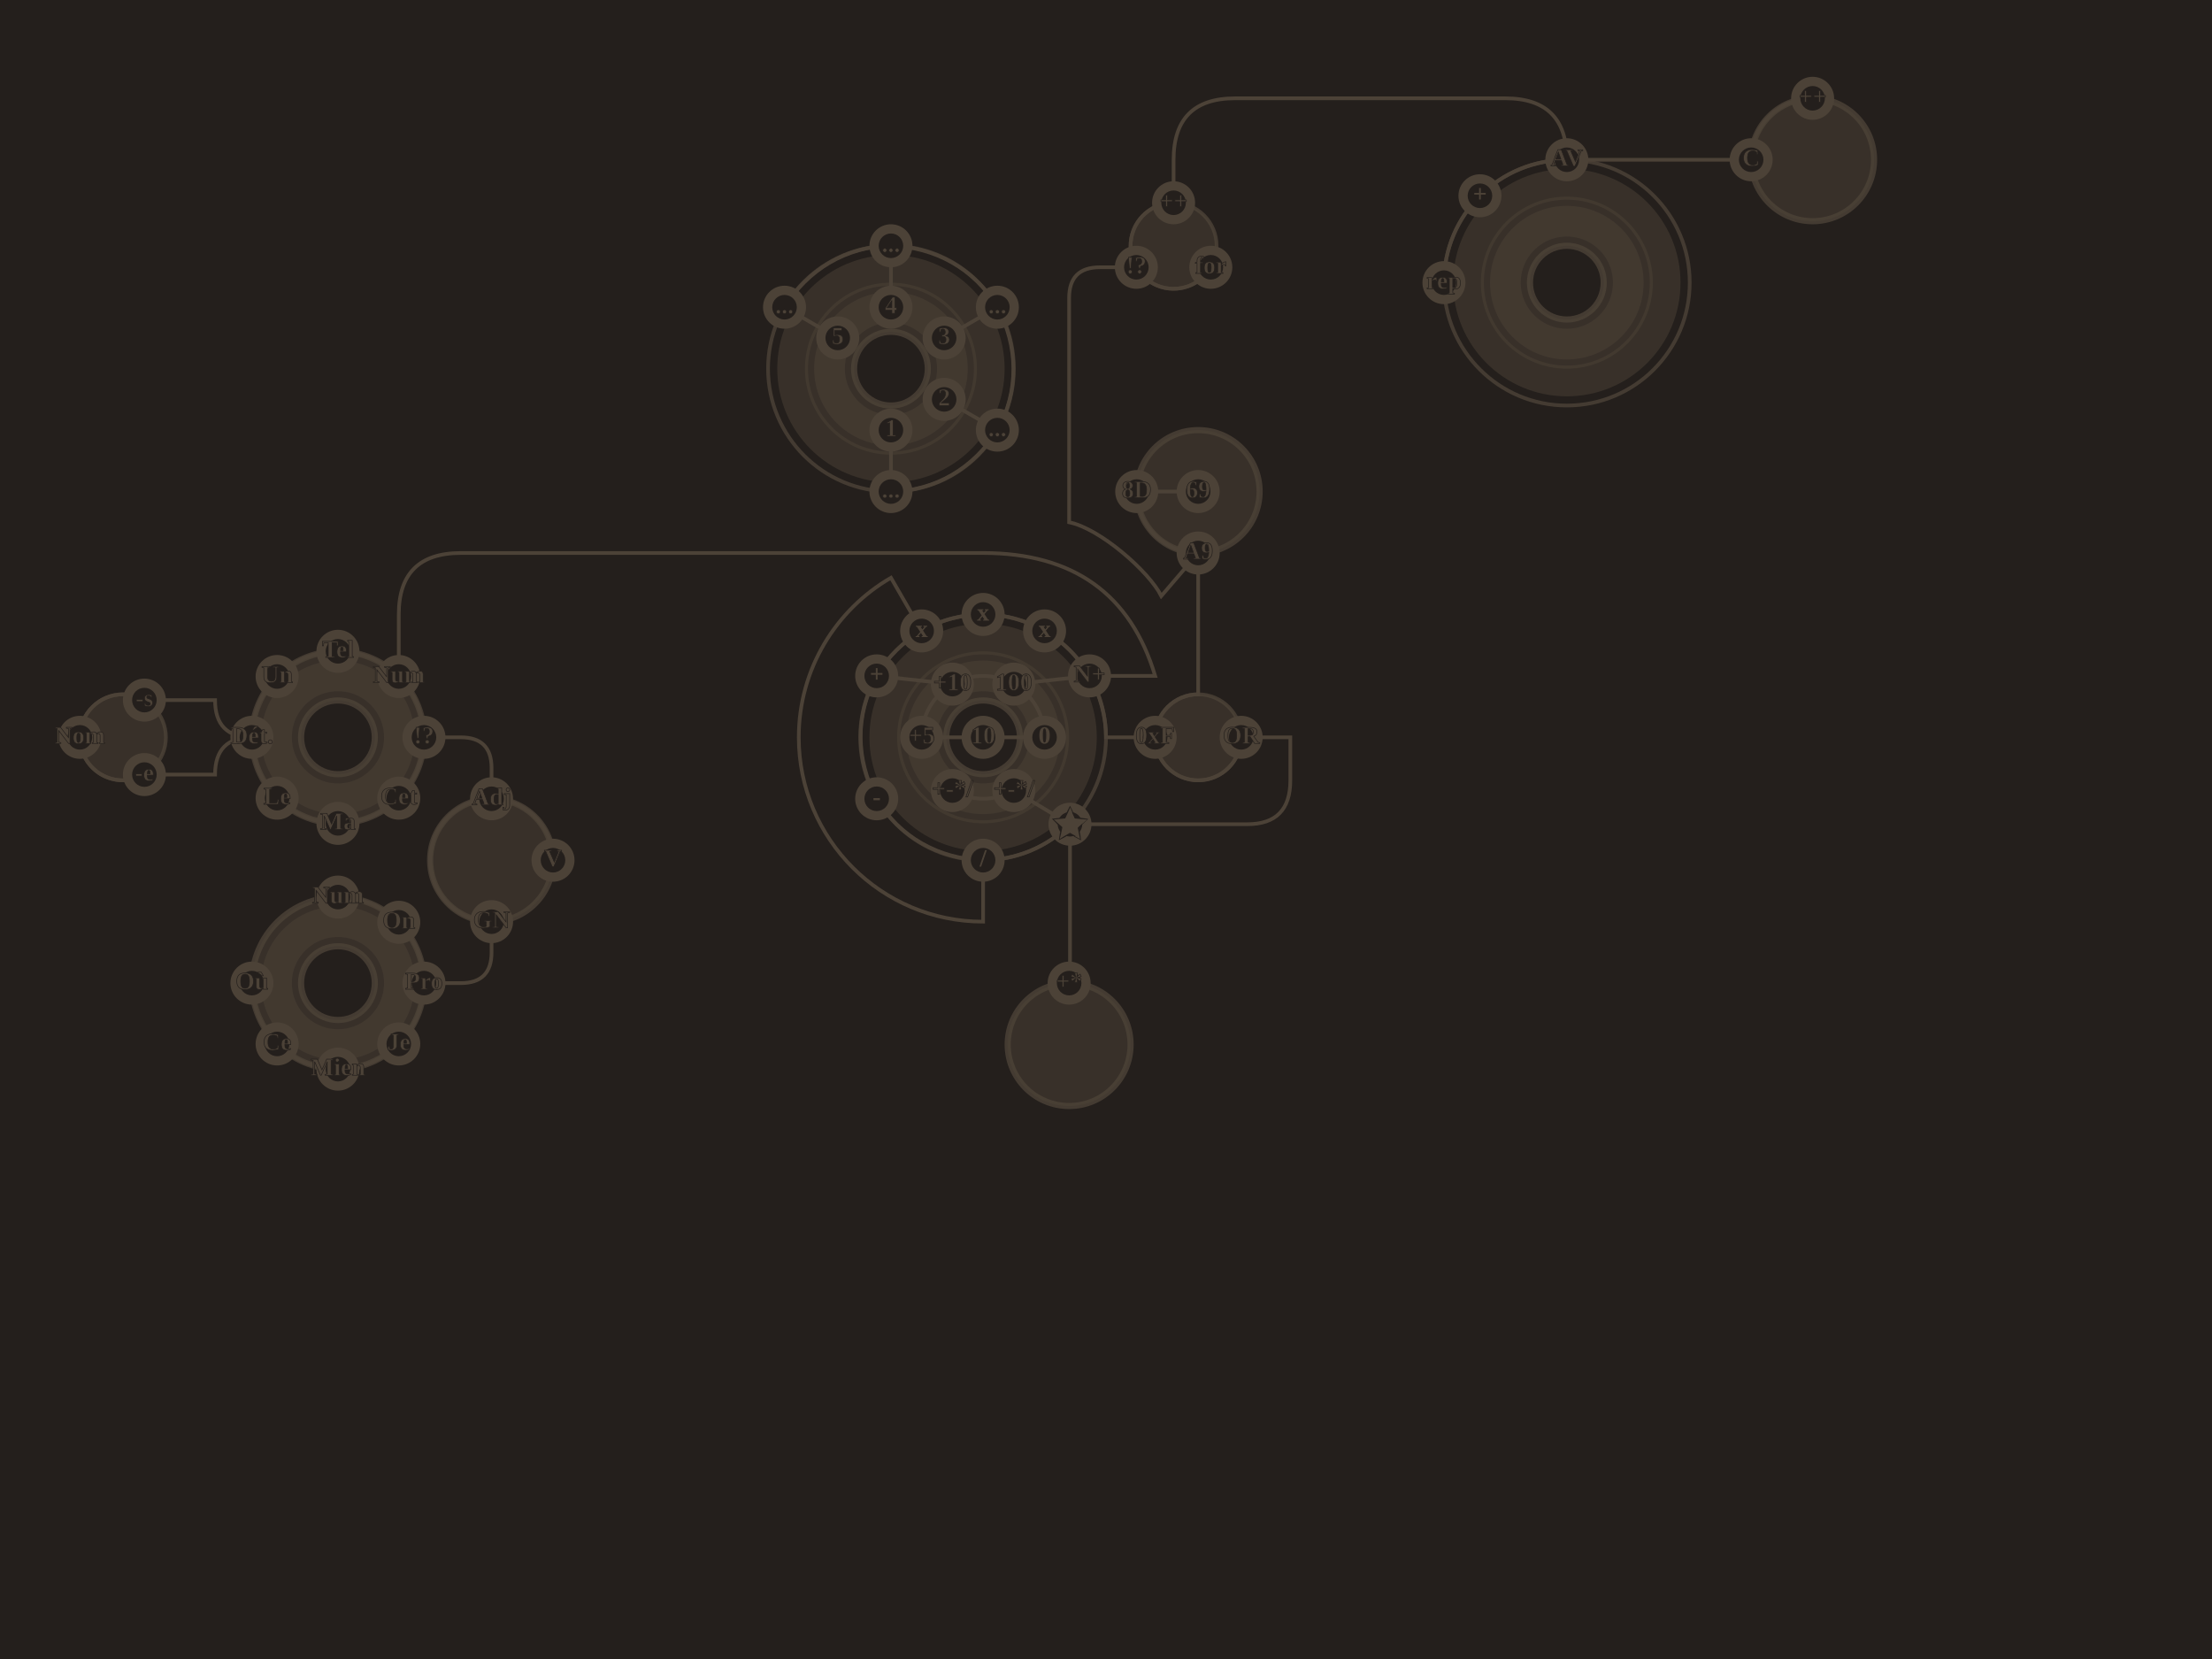
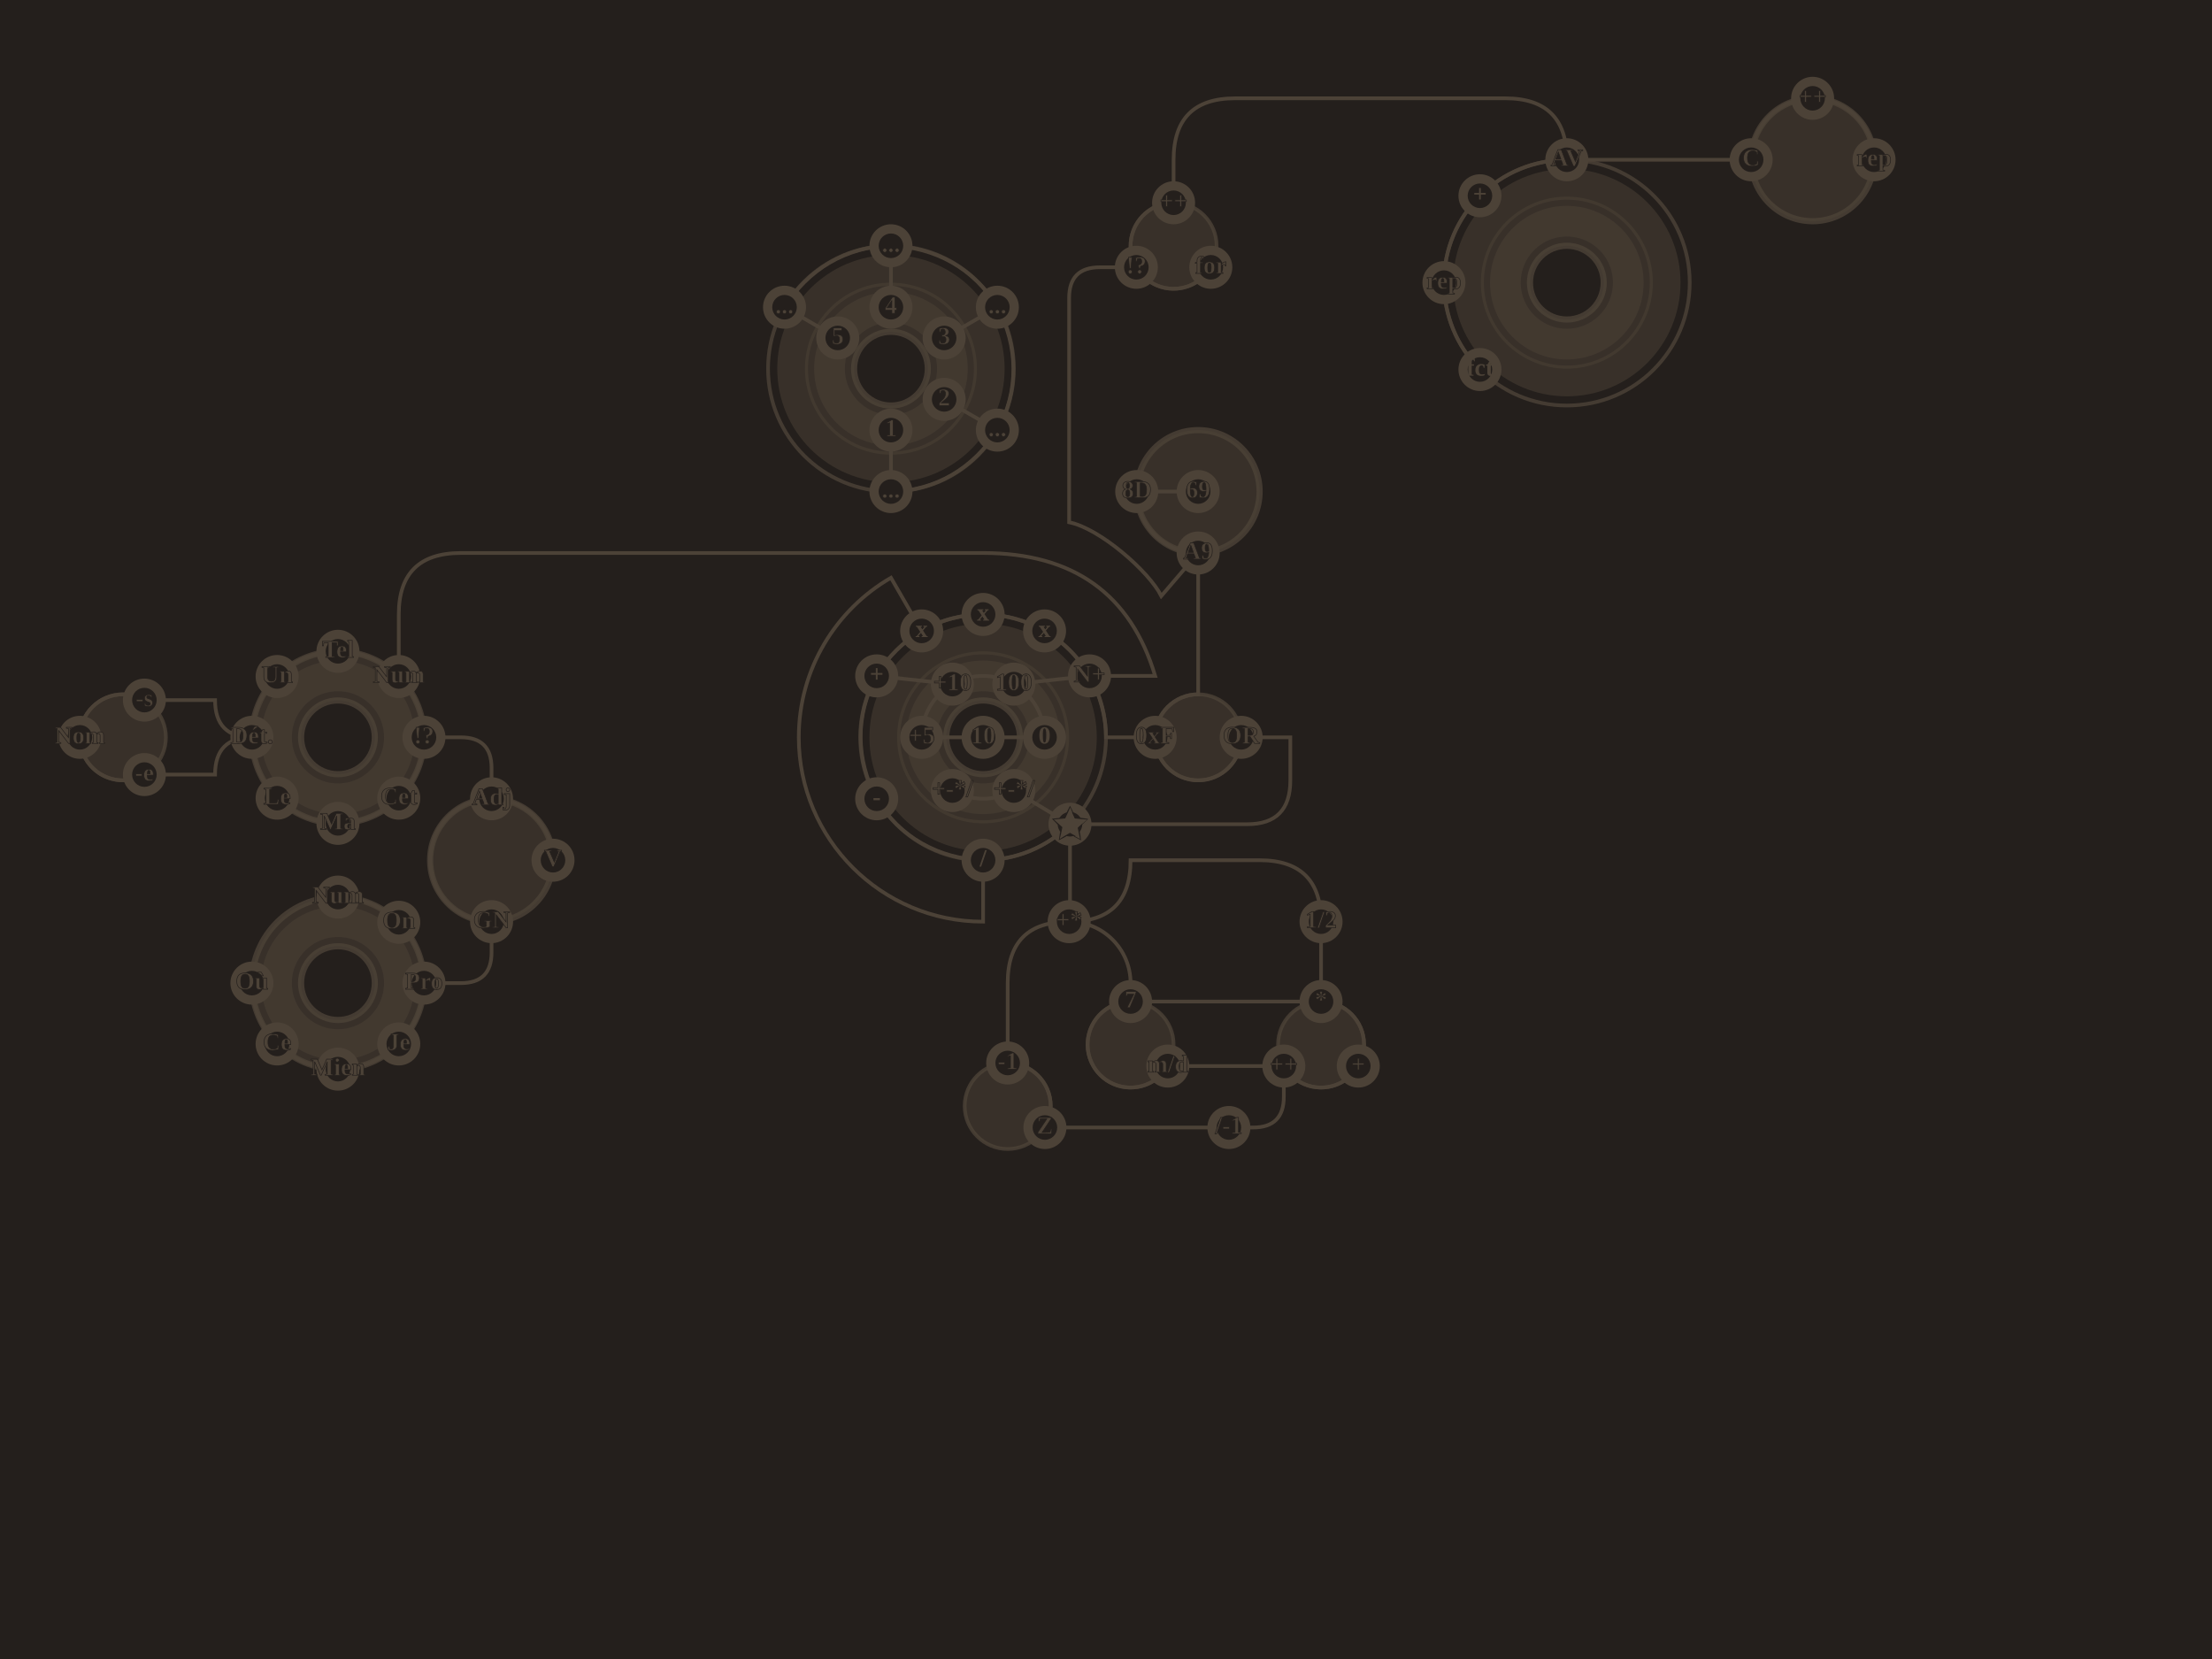
<svg xmlns="http://www.w3.org/2000/svg" xmlns:xlink="http://www.w3.org/1999/xlink" version="1.0" width="100%" height="100%" viewBox="0 0 360 270" id="skills">
  <defs id="defs2385">
    <style type="text/css">

        /* DEFAULT THEME : KRAKEN */

        .background rect                    { fill:#241f1c; }
        .background text                    { font-size:6px;fill:#4c4237; }
        .c1                                 { fill:#4c4237; }
        .available .c1                      { fill:#EEEE88; }
        .c2                                 { fill:#4c4237; }
        .c3                                 { fill:#241f1c; }
        .star                               { stroke:#241f1c;stroke-width:0.1;}
        #nodes text                         { font-size:4px;font-weight:bold;text-anchor:middle;
                                              font-family:Times New Roman;stroke:#241f1c;stroke-width:0.1; fill:#4c4237;}
        #nodes text.nb                      { stroke:none; }
        .available.blue .c2                 { fill:#44BBFF; }
        .available.green .c2                { fill:#55EE22; }
        .available.yellow .c2               { fill:#FFFF00; }
        .available.orange .c2               { fill:#FF5522; }
        .available.red .c2                  { fill:#FF2200; }

        .star                               { fill:#4c4237; stroke:#241f1c;stroke-width:0.2;}
        .available.blue .star               { fill:#66CCFF; }
        .available.green .star              { fill:#88FF77; }
        .available.yellow .star             { fill:#FFFF77; }
        .available.orange .star             { fill:#FF7744; }
        .available.red .star                { fill:#FF4422; }

        .node                               { cursor:pointer; }
        #nodes .available.blue text         { fill:#44BBFF; }
        #nodes .available.green text        { fill:#55EE22; }
        #nodes .available.yellow text       { fill:#FFFF00; }
        #nodes .available.orange text       { fill:#FF5522; }
        #nodes .available.red text          { fill:#FF2200; }
        .link&gt;*                             { fill:none;stroke:#4c4237;stroke-width:0.6; }
        .available.link&gt;*                   { stroke:#EEEE88; }
        .rbg                                { fill:none;stroke:#4c4237;stroke-width:8;stroke-opacity:0.5; }
        .rgg                                { fill:#4c4237;fill-opacity:0.5; }
        .rfg                                { fill:none;stroke:#4c4237;stroke-width:5;stroke-opacity:0.5; }
        .rbd                                { fill:none;stroke:#4c4237;stroke-width:1;stroke-opacity:0.8; }
        .rbb                                { fill:none;stroke:#4c4237;stroke-width:.6;stroke-opacity:0.8; }

        rect.w                              { fill:none;stroke:#4c4237;stroke-width:.4;}
        text.w                              { font-size:4px;fill:#4c4237; text-anchor:middle; }

        .debug .dbg                         { display:inline; }
        .debug #release                     { display:none; }
        .dbg                                { display:none; }
        .available.current .c1              { fill:#EEEE88; stroke:#EEEE88; stroke-width:1; }
        .available.source .c1               { fill:#FF5555; stroke:#FF5555; stroke-width:1; }
        .available.dest .c1                 { fill:#80EEEE; stroke:#80EEEE; stroke-width:1; }
        .available.source.link&gt;*            { stroke:#FF5555; stroke-width:1; }
        .available.dest.link&gt;*              { stroke:#80EEEE; stroke-width:1; }

        /* THEME : NEMO */

        .Nemo .background rect              { fill:#66BBFF; }
        .Nemo .c1                           { fill:#88CCFF; }
        .Nemo .available .c1                { fill:white; }
        .Nemo .c2                           { fill:#66BBFF; }
        .Nemo .c3                           { fill:#336688; }
        .Nemo #nodes text                   { stroke:gray;fill:#336688;}
        .Nemo #nodes .available text        { fill:white; }
        .Nemo .link&gt;*                       { stroke:#88CCFF; }
        .Nemo .available.link&gt;*             { stroke:white;stroke-width:0.8; }

        .Nemo .rbg                          { stroke:white; }
        .Nemo .rgg                          { fill:white; }
        .Nemo .rfg                          { stroke:white; }
        .Nemo .rbd                          { stroke:white; }
        .Nemo .rbb                          { stroke:white; }

        /* THEME : Ulysse */
        .Ulysse .background rect              { fill:white; }
        .Ulysse .c1                           { fill:#ddd; }
        .Ulysse .available .c1                { fill:red; }
        .Ulysse .c2                           { fill:gray; }
        .Ulysse .c3                           { fill:#eee; }
        .Ulysse .link&gt;*                       { stroke:#ddd; }
        .Ulysse #nodes text                   { stroke:black;fill:#eee;}
        .Ulysse #nodes .available text        { fill:black; }
        .Ulysse .available.link&gt;*             { stroke:red; }
        .Ulysse .available .c2                { fill:#F88 !important; }
        .Ulysse .rbg                          { stroke:gray; }
        .Ulysse .rgg                          { fill:gray; }
        .Ulysse .rfg                          { stroke:gray; }
        .Ulysse .rbd                          { stroke:gray; }
        .Ulysse .rbb                          { stroke:gray; }


    </style>
  </defs>
  <g style="display:none;">
    <g id="r1">
      <circle cx="0" cy="0" r="7" class="rgg" />
      <circle cx="0" cy="0" r="7" class="rbb" />
    </g>
    <g id="r2">
      <circle cx="0" cy="0" r="10" class="rgg" />
      <circle cx="0" cy="0" r="10" class="rbd" />
    </g>
    <g id="r3">
      <circle cx="0" cy="0" r="10" class="rbg" />
      <circle cx="0" cy="0" r="10" class="rfg" />
      <circle cx="0" cy="0" r="6" class="rbd" />
      <circle cx="0" cy="0" r="14" class="rbd" />
    </g>
    <g id="r4">
      <circle cx="0" cy="0" r="10" class="rbg" />
      <circle cx="0" cy="0" r="10" class="rfg" />
      <circle cx="0" cy="0" r="6" class="rbd" />
      <circle cx="0" cy="0" r="16" class="rfg" />
      <circle cx="0" cy="0" r="20" class="rbb" />
    </g>
  </g>
  <g style="display:none;">
    <path id="l03.180" d="M 3.03,1.75 C 3.32,1.23 3.5,0.63 3.5,0 C 3.5,-1.93 1.93,-3.5 0,-3.5" />
    <path id="l06.180" d="M 0,6 C 3.312,6 6,3.312 6,0 C 6,-3.312 3.312,-6 0,-6" />
    <path id="l06.090" d="M 6,0 C 6,-3.312 3.312,-6 0,-6" />
    <path id="l07.180" d="M 0,7 C 3.864,7 7,3.864 7,0 C 7,-3.864 3.864,-7 0,-7" />
    <path id="l07.120" d="M 6.06,3.5 C 6.66,2.47 7,1.27 7,0 C 7,-3.864 3.864,-7 0,-7" />
    <path id="l07.090" d="M 7,0 C 7,-3.864 3.864,-7 0,-7" />
    <path id="l10.180" d="M 0,10 C 5.52,10 10,5.52 10,0 C 10,-5.52 5.52,-10 0,-10" />
    <path id="l10.090" d="M 10,0 C 10,-5.52 5.52,-10 0,-10" />
    <path id="l10.60" d="M 8.65,-5 C 6.92,-7.98 3.7,-10 0,-10" />
    <path id="l10.45" d="M 7.06,-7.06 C 5.25,-8.87 2.76,-10 0,-10" />
    <path id="l14.180" d="M 14,0 C 14,-7.728 7.728,-14 0,-14 C -7.728,-14 -14,-7.728 -14,0" />
    <path id="l14.135" d="M 0,14 C 7.728,14 14,7.728 14,0 C 14,-3.864 12.44,-7.37 9.90,-9.90" />
    <path id="l14.90" d="M 0,14 C 7.728,14 14,7.728 14,0" />
    <path id="l14.45" d="M 9.9,-9.9 C 7.37,-12.44 3.86,-14 0,-14" />
    <path id="l20.180" d="M 0,20 C 11.03,20 20,11.03 20,0 C 20,-11.03 11.03,-20 0,-20" />
    <path id="l20.90" d="M 20,0 C 20,-11.04 11.04,-20 0,-20" />
    <path id="l20.60" d="M 17.31,-10 C 13.62,-16.26 7.13,-19.79 0,-20" />
    <path id="l20.45" d="M 14.125,-14.125 C 10.505,-17.745 5.52,-20 0,-20" />
    <path id="l20.30" d="M 10,-17.31 C 7.05,-19.01 3.64,-20 0,-20" />
  </g>
  <g class="background">
    <rect width="640" height="480" x="0" y="0" id="mapbg" />
  </g>
  <g id="nodes">
    <g id="release">
      <g transform="translate(145,60)">
        <use x="0" y="0" xlink:href="#r4" />
        <g class="link s9001 d9002" transform="rotate(120)">
          <path d="M 17.31,-10 C 13.62,-16.26 7.13,-19.79 0,-20" />
        </g>
        <g class="link s9002 d9003" transform="rotate(60)">
          <path d="M 17.31,-10 C 13.62,-16.26 7.13,-19.79 0,-20" />
        </g>
        <g class="link s9003 d9004" transform="rotate(0)">
          <path d="M 17.31,-10 C 13.62,-16.26 7.13,-19.79 0,-20" />
        </g>
        <g class="link s9004 d9005" transform="rotate(-60)">
          <path d="M 17.31,-10 C 13.62,-16.26 7.13,-19.79 0,-20" />
        </g>
        <g class="link s9001 d9011">
          <path d="M 0,20 L 0,10" />
        </g>
        <g class="link s9002 d9012">
          <path d="M 17.32,10 L 8.66,5" />
        </g>
        <g class="link s9003 d9013">
          <path d="M 17.32,-10 L 8.66,-5" />
        </g>
        <g class="link s9004 d9014">
          <path d="M 0,-20 L 0,-10" />
        </g>
        <g class="link s9005 d9015">
          <path d="M -17.32,-10 L -8.66,-5" />
        </g>
        <g id="9001" transform="translate(0,20)" class="blue node">
          <circle cx="0" cy="0" r="3.5" class="c1" />
          <circle cx="0" cy="0" r="3" class="c2" />
          <circle cx="0" cy="0" r="2" class="c3" />
          <text y="1">...</text>
        </g>
        <g id="9002" transform="translate(17.32,10)" class="green node">
          <circle cx="0" cy="0" r="3.5" class="c1" />
          <circle cx="0" cy="0" r="3" class="c2" />
          <circle cx="0" cy="0" r="2" class="c3" />
          <text y="1">...</text>
        </g>
        <g id="9003" transform="translate(17.32,-10)" class="yellow node">
          <circle cx="0" cy="0" r="3.5" class="c1" />
          <circle cx="0" cy="0" r="3" class="c2" />
          <circle cx="0" cy="0" r="2" class="c3" />
          <text y="1">...</text>
        </g>
        <g id="9004" transform="translate(0,-20)" class="orange node">
          <circle cx="0" cy="0" r="3.5" class="c1" />
          <circle cx="0" cy="0" r="3" class="c2" />
          <circle cx="0" cy="0" r="2" class="c3" />
          <text y="1">...</text>
        </g>
        <g id="9005" transform="translate(-17.32,-10)" class="red node">
          <circle cx="0" cy="0" r="3.5" class="c1" />
          <circle cx="0" cy="0" r="3" class="c2" />
          <circle cx="0" cy="0" r="2" class="c3" />
          <text y="1">...</text>
        </g>
        <g id="9011" transform="translate(0,10)" class="blue node">
          <circle cx="0" cy="0" r="3.5" class="c1" />
          <circle cx="0" cy="0" r="3" class="c2" />
          <circle cx="0" cy="0" r="2" class="c3" />
          <text y="1">1</text>
        </g>
        <g id="9012" transform="translate(8.66,5)" class="green node">
          <circle cx="0" cy="0" r="3.5" class="c1" />
          <circle cx="0" cy="0" r="3" class="c2" />
          <circle cx="0" cy="0" r="2" class="c3" />
          <text y="1">2</text>
        </g>
        <g id="9013" transform="translate(8.66,-5)" class="yellow node">
          <circle cx="0" cy="0" r="3.5" class="c1" />
          <circle cx="0" cy="0" r="3" class="c2" />
          <circle cx="0" cy="0" r="2" class="c3" />
          <text y="1">3</text>
        </g>
        <g id="9014" transform="translate(0,-10)" class="orange node">
          <circle cx="0" cy="0" r="3.5" class="c1" />
          <circle cx="0" cy="0" r="3" class="c2" />
          <circle cx="0" cy="0" r="2" class="c3" />
          <text y="1">4</text>
        </g>
        <g id="9015" transform="translate(-8.66,-5)" class="red node">
          <circle cx="0" cy="0" r="3.5" class="c1" />
          <circle cx="0" cy="0" r="3" class="c2" />
          <circle cx="0" cy="0" r="2" class="c3" />
          <text y="1">5</text>
        </g>
      </g>
      <g transform="translate(40,120)">
        <g transform="translate(-20,0)">
          <use x="0" y="0" xlink:href="#r1" />
          <g class="link s10001 d10002" transform="rotate(-90)">
            <path d="M 6.06,3.5 C 6.66,2.47 7,1.27 7,0 C 7,-3.864 3.864,-7 0,-7" />
          </g>
          <g class="link s10001 d10003" transform="rotate(150)">
            <path d="M 6.06,3.5 C 6.66,2.47 7,1.27 7,0 C 7,-3.864 3.864,-7 0,-7" />
          </g>
          <g class="link s10002 d10011">
            <path d="M 3.5,-6.06 L 15,-6.06 Q 15,0 21,0" />
          </g>
          <g class="link s10003 d10011">
            <path d="M 3.5,6.06 L 15,6.06 Q 15,0 21,0" />
          </g>
          <g id="10001" transform="translate(-7,0)" class="blue node">
            <circle cx="0" cy="0" r="3.5" class="c1" />
            <circle cx="0" cy="0" r="3" class="c2" />
            <circle cx="0" cy="0" r="2" class="c3" />
            <text y="1">Nom</text>
          </g>
          <g id="10002" transform="translate(3.5,-6.06)" class="blue node">
            <circle cx="0" cy="0" r="3.5" class="c1" />
            <circle cx="0" cy="0" r="3" class="c2" />
            <circle cx="0" cy="0" r="2" class="c3" />
            <text y="1">-s</text>
          </g>
          <g id="10003" transform="translate(3.5,6.06)" class="blue node">
            <circle cx="0" cy="0" r="3.5" class="c1" />
            <circle cx="0" cy="0" r="3" class="c2" />
            <circle cx="0" cy="0" r="2" class="c3" />
            <text y="1">-e</text>
          </g>
        </g>
        <g transform="translate(15,0)">
          <use x="0" y="0" xlink:href="#r3" />
          <g class="link s10011 d10012" transform="rotate(-90)">
            <path d="M 9.9,-9.9 C 7.37,-12.44 3.86,-14 0,-14" />
          </g>
          <g class="link s10012 d10013" transform="rotate(-45)">
            <path d="M 9.9,-9.9 C 7.37,-12.44 3.86,-14 0,-14" />
          </g>
          <g class="link s10013 d10014" transform="rotate(0)">
            <path d="M 9.9,-9.9 C 7.37,-12.44 3.86,-14 0,-14" />
          </g>
          <g class="link s10014 d10018" transform="rotate(45)">
            <path d="M 9.9,-9.9 C 7.37,-12.44 3.86,-14 0,-14" />
          </g>
          <g class="link s10011 d10015" transform="rotate(-135)">
            <path d="M 9.9,-9.9 C 7.37,-12.44 3.86,-14 0,-14" />
          </g>
          <g class="link s10015 d10016" transform="rotate(180)">
            <path d="M 9.9,-9.9 C 7.37,-12.44 3.86,-14 0,-14" />
          </g>
          <g class="link s10016 d10017" transform="rotate(135)">
            <path d="M 9.9,-9.9 C 7.37,-12.44 3.86,-14 0,-14" />
          </g>
          <g class="link s10017 d10018" transform="rotate(90)">
            <path d="M 9.9,-9.9 C 7.37,-12.44 3.86,-14 0,-14" />
          </g>
          <g class="link s8 d10014">
            <path d="M 9.9,-9.9 L 9.9,-20 Q 9.9,-30 20,-30 L 105,-30 Q 127,-30 133,-10 L 123,-10" />
          </g>
          <g class="link s10018 d10051">
            <path d="M 14,0 L 20,0 Q 25,0 25,5 L 25,10" />
          </g>
          <g id="10011" transform="translate(-14,0)" class="blue node">
            <circle cx="0" cy="0" r="3.5" class="c1" />
            <circle cx="0" cy="0" r="3" class="c2" />
            <circle cx="0" cy="0" r="2" class="c3" />
            <text y="1">Dét.</text>
          </g>
          <g id="10012" transform="translate(-9.9,-9.9)" class="blue node">
            <circle cx="0" cy="0" r="3.5" class="c1" />
            <circle cx="0" cy="0" r="3" class="c2" />
            <circle cx="0" cy="0" r="2" class="c3" />
            <text y="1">Un</text>
          </g>
          <g id="10013" transform="translate(-0,-14)" class="green node">
            <circle cx="0" cy="0" r="3.5" class="c1" />
            <circle cx="0" cy="0" r="3" class="c2" />
            <circle cx="0" cy="0" r="2" class="c3" />
            <text y="1">Tel</text>
          </g>
          <g id="10014" transform="translate(9.9,-9.9)" class="yellow node">
            <circle cx="0" cy="0" r="3.5" class="c1" />
            <circle cx="0" cy="0" r="3" class="c2" />
            <circle cx="0" cy="0" r="2" class="c3" />
            <text y="1">Num</text>
          </g>
          <g id="10015" transform="translate(-9.9,9.9)" class="blue node">
            <circle cx="0" cy="0" r="3.5" class="c1" />
            <circle cx="0" cy="0" r="3" class="c2" />
            <circle cx="0" cy="0" r="2" class="c3" />
            <text y="1">Le</text>
          </g>
          <g id="10016" transform="translate(0,14)" class="green node">
            <circle cx="0" cy="0" r="3.5" class="c1" />
            <circle cx="0" cy="0" r="3" class="c2" />
            <circle cx="0" cy="0" r="2" class="c3" />
            <text y="1">Ma</text>
          </g>
          <g id="10017" transform="translate(9.9,9.9)" class="green node">
            <circle cx="0" cy="0" r="3.5" class="c1" />
            <circle cx="0" cy="0" r="3" class="c2" />
            <circle cx="0" cy="0" r="2" class="c3" />
            <text y="1">Cet</text>
          </g>
          <g id="10018" transform="translate(14,0)" class="yellow node">
            <circle cx="0" cy="0" r="3.5" class="c1" />
            <circle cx="0" cy="0" r="3" class="c2" />
            <circle cx="0" cy="0" r="2" class="c3" />
            <text y="1">!?</text>
          </g>
        </g>
        <g transform="translate(40,20)">
          <use x="0" y="0" xlink:href="#r2" />
          <g class="link s10051 d10052" transform="rotate(180)">
            <path d="M 0,10 C 5.52,10 10,5.52 10,0 C 10,-5.52 5.52,-10 0,-10" />
          </g>
          <g class="link s10051 d10501" transform="rotate(0)">
            <path d="M 10,0 C 10,-5.52 5.52,-10 0,-10" />
          </g>
          <g class="link s10052 d10111">
            <path d="M 0,10 L 0,15 Q 0,20 -5,20 L -11,20" />
          </g>
          <g id="10051" transform="translate(0,-10)" class="blue node">
            <circle cx="0" cy="0" r="3.5" class="c1" />
            <circle cx="0" cy="0" r="3" class="c2" />
            <circle cx="0" cy="0" r="2" class="c3" />
            <text y="1">Adj</text>
          </g>
          <g id="10052" transform="translate(0,10)" class="blue node">
            <circle cx="0" cy="0" r="3.5" class="c1" />
            <circle cx="0" cy="0" r="3" class="c2" />
            <circle cx="0" cy="0" r="2" class="c3" />
            <text y="1">GN</text>
          </g>
          <g id="10501" transform="translate(10,0)" class="blue node">
            <circle cx="0" cy="0" r="3.5" class="c1" />
            <circle cx="0" cy="0" r="3" class="c2" />
            <circle cx="0" cy="0" r="2" class="c3" />
            <text y="1">V</text>
          </g>
        </g>
        <g transform="translate(15,40)">
          <use x="0" y="0" xlink:href="#r3" />
          <g class="link s10111 d10112" transform="rotate(45)">
            <path d="M 9.9,-9.9 C 7.37,-12.44 3.86,-14 0,-14" />
          </g>
          <g class="link s10112 d10114" transform="rotate(0)">
            <path d="M 9.9,-9.9 C 7.37,-12.44 3.86,-14 0,-14" />
          </g>
          <g class="link s10111 d10115" transform="rotate(90)">
            <path d="M 9.9,-9.9 C 7.37,-12.44 3.86,-14 0,-14" />
          </g>
          <g class="link s10115 d10116" transform="rotate(135)">
            <path d="M 9.9,-9.9 C 7.37,-12.44 3.86,-14 0,-14" />
          </g>
          <g class="link s10116 d10117" transform="rotate(180)">
            <path d="M 9.9,-9.9 C 7.37,-12.44 3.86,-14 0,-14" />
          </g>
          <g class="link s10117 d10118" transform="rotate(225)">
            <path d="M 9.9,-9.9 C 7.37,-12.44 3.86,-14 0,-14" />
          </g>
          <g id="10111" transform="translate(14,0)" class="blue node">
            <circle cx="0" cy="0" r="3.5" class="c1" />
            <circle cx="0" cy="0" r="3" class="c2" />
            <circle cx="0" cy="0" r="2" class="c3" />
            <text y="1">Pro</text>
          </g>
          <g id="10112" transform="translate(9.9,-9.9)" class="blue node">
            <circle cx="0" cy="0" r="3.5" class="c1" />
            <circle cx="0" cy="0" r="3" class="c2" />
            <circle cx="0" cy="0" r="2" class="c3" />
            <text y="1">On</text>
          </g>
          <g id="10114" transform="translate(0,-14)" class="blue node">
            <circle cx="0" cy="0" r="3.5" class="c1" />
            <circle cx="0" cy="0" r="3" class="c2" />
            <circle cx="0" cy="0" r="2" class="c3" />
            <text y="1">Num</text>
          </g>
          <g id="10115" transform="translate(9.9,9.9)" class="blue node">
            <circle cx="0" cy="0" r="3.5" class="c1" />
            <circle cx="0" cy="0" r="3" class="c2" />
            <circle cx="0" cy="0" r="2" class="c3" />
            <text y="1">Je</text>
          </g>
          <g id="10116" transform="translate(0,14)" class="blue node">
            <circle cx="0" cy="0" r="3.5" class="c1" />
            <circle cx="0" cy="0" r="3" class="c2" />
            <circle cx="0" cy="0" r="2" class="c3" />
            <text y="1">Mien</text>
          </g>
          <g id="10117" transform="translate(-9.9,9.9)" class="blue node">
            <circle cx="0" cy="0" r="3.5" class="c1" />
            <circle cx="0" cy="0" r="3" class="c2" />
            <circle cx="0" cy="0" r="2" class="c3" />
            <text y="1">Ce</text>
          </g>
          <g id="10118" transform="translate(-14,0)" class="blue node">
            <circle cx="0" cy="0" r="3.5" class="c1" />
            <circle cx="0" cy="0" r="3" class="c2" />
            <circle cx="0" cy="0" r="2" class="c3" />
            <text y="1">Où</text>
          </g>
        </g>
      </g>
      <g transform="translate(160,120)">
        <use x="0" y="0" xlink:href="#r4" />
        <g class="link s1 d2">
          <line x1="0" y1="0" x2="-10" y2="0" />
        </g>
        <g class="link s1 d3">
          <line x1="0" y1="0" x2="10" y2="0" />
        </g>
        <g class="link s2 d5">
          <path d="M 8.65,-5 C 6.92,-7.98 3.7,-10 0,-10" transform="rotate(270)" />
        </g>
        <g class="link s3 d4">
          <path d="M 8.65,-5 C 6.92,-7.98 3.7,-10 0,-10" transform="rotate(30)" />
        </g>
        <g class="link s4 d5">
          <path d="M 8.65,-5 C 6.92,-7.98 3.7,-10 0,-10" transform="rotate(330)" />
        </g>
        <g class="link s12 d13">
          <path d="M 14.125,-14.125 C 10.505,-17.745 5.52,-20 0,-20" transform="rotate(135)" />
        </g>
        <g class="link s5 d10">
          <line x1="-17.32" y1="-10" x2="-5" y2="-8.66" />
        </g>
        <g class="link s4 d8">
          <line x1="17.32" y1="-10" x2="5" y2="-8.66" />
        </g>
        <g class="link s13 d14">
          <line x1="14.14" y1="14.14" x2="5" y2="8.66" />
        </g>
        <g class="link s14 d15">
          <path d="M 8.65,-5 C 6.92,-7.98 3.7,-10 0,-10" transform="rotate(150)" />
        </g>
        <g class="link s6 d7">
          <path d="M 10,-17.31 C 7.05,-19.01 3.64,-20 0,-20" transform="rotate(0)" />
        </g>
        <g class="link s8 d6">
          <path d="M 10,-17.31 C 7.05,-19.01 3.64,-20 0,-20" transform="rotate(30)" />
        </g>
        <g class="link s7 d9">
          <path d="M 10,-17.31 C 7.05,-19.01 3.64,-20 0,-20" transform="rotate(-30)" />
        </g>
        <g class="link s10 d9">
          <path d="M 10,-17.31 C 7.05,-19.01 3.64,-20 0,-20" transform="rotate(-60)" />
        </g>
        <g class="link s10 d11">
          <path d="M 17.31,-10 C 13.62,-16.26 7.13,-19.79 0,-20" transform="rotate(-120)" />
        </g>
        <g class="link s11 d12">
          <path d="M 17.31,-10 C 13.62,-16.26 7.13,-19.79 0,-20" transform="rotate(180)" />
        </g>
        <g class="link s8 d21">
          <path d="M 17.32,-10 Q 20,-5 20,0 L 28,0" />
        </g>
        <g class="link s13 d22">
          <path d="M 14.14,14.14 L 43,14.14 Q 50,14.14 50,7 L50,0 L 42,0" />
        </g>
        <g class="link s9 d12">
          <path d="M -10,-17.31 L -15,-25.97 C -23.96,-20.78 -30,-11.1 -30,0 C -30,16.56 -16.56,30 0,30 L 0,20" />
        </g>
        <g class="link s13 d31">
-           <line x1="14.14" y1="14.14" x2="14.14" y2="40" />
+           <line x1="14.14" y1="14.14" x2="14.14" y2="30" />
        </g>
        <g id="1" transform="translate(0,0)" class="blue node">
          <circle cx="0" cy="0" r="3.5" class="c1" />
          <circle cx="0" cy="0" r="3" class="c2" />
          <circle cx="0" cy="0" r="2" class="c3" />
          <text y="1">10</text>
        </g>
        <g id="2" transform="translate(-10,0)" class="blue node">
          <circle cx="0" cy="0" r="3.5" class="c1" />
          <circle cx="0" cy="0" r="3" class="c2" />
          <circle cx="0" cy="0" r="2" class="c3" />
          <text y="1">+5</text>
        </g>
        <g id="3" transform="translate(10,0)" class="blue node">
          <circle cx="0" cy="0" r="3.5" class="c1" />
          <circle cx="0" cy="0" r="3" class="c2" />
          <circle cx="0" cy="0" r="2" class="c3" />
          <text y="1" class="nb">0</text>
        </g>
        <g id="4" transform="translate(5,-8.66)" class="blue node">
          <circle cx="0" cy="0" r="3.5" class="c1" />
          <circle cx="0" cy="0" r="3" class="c2" />
          <circle cx="0" cy="0" r="2" class="c3" />
          <text y="1">100</text>
        </g>
        <g id="5" transform="translate(-5,-8.66)" class="blue node">
          <circle cx="0" cy="0" r="3.5" class="c1" />
          <circle cx="0" cy="0" r="3" class="c2" />
          <circle cx="0" cy="0" r="2" class="c3" />
          <text y="1">+10</text>
        </g>
        <g id="6" transform="translate(10,-17.32)" class="blue node">
          <circle cx="0" cy="0" r="3.5" class="c1" />
          <circle cx="0" cy="0" r="3" class="c2" />
          <circle cx="0" cy="0" r="2" class="c3" />
          <text y="1" class="nb">x</text>
        </g>
        <g id="7" transform="translate(0,-20)" class="green node">
          <circle cx="0" cy="0" r="3.5" class="c1" />
          <circle cx="0" cy="0" r="3" class="c2" />
          <circle cx="0" cy="0" r="2" class="c3" />
          <text y="1" class="nb">x</text>
        </g>
        <g id="8" transform="translate(17.32,-10)" class="green node">
          <circle cx="0" cy="0" r="3.5" class="c1" />
          <circle cx="0" cy="0" r="3" class="c2" />
          <circle cx="0" cy="0" r="2" class="c3" />
          <text y="1">N+</text>
        </g>
        <g id="9" transform="translate(-10,-17.32)" class="yellow node">
          <circle cx="0" cy="0" r="3.5" class="c1" />
          <circle cx="0" cy="0" r="3" class="c2" />
          <circle cx="0" cy="0" r="2" class="c3" />
          <text y="1" class="nb">x</text>
        </g>
        <g id="10" transform="translate(-17.32,-10)" class="blue node">
          <circle cx="0" cy="0" r="3.5" class="c1" />
          <circle cx="0" cy="0" r="3" class="c2" />
          <circle cx="0" cy="0" r="2" class="c3" />
          <text y="1" class="nb">+</text>
        </g>
        <g id="11" transform="translate(-17.32,10)" class="green node">
          <circle cx="0" cy="0" r="3.5" class="c1" />
          <circle cx="0" cy="0" r="3" class="c2" />
          <circle cx="0" cy="0" r="2" class="c3" />
          <text y="1" class="nb">-</text>
        </g>
        <g id="12" transform="translate(0,20)" class="green node">
          <circle cx="0" cy="0" r="3.5" class="c1" />
          <circle cx="0" cy="0" r="3" class="c2" />
          <circle cx="0" cy="0" r="2" class="c3" />
          <text y="1" class="nb">/</text>
        </g>
        <g id="13" transform="translate(14.14,14.14)" class="yellow node">
          <circle cx="0" cy="0" r="3.5" class="c1" />
          <circle cx="0" cy="0" r="3" class="c2" />
          <circle cx="0" cy="0" r="2" class="c3" />
          <path class="star" d="M 0,-2.9 C 0.02,-2.9 0.80,-1.04 0.82,-1.03 C 0.84,-1.02 2.84,-0.84 2.85,-0.82 C 2.86,-0.81 1.34,0.51 1.33,0.53 C 1.32,0.55 1.78,2.51 1.76,2.52 C 1.74,2.54 0.02,1.5 0,1.5 C -0.02,1.5 -1.74,2.54 -1.76,2.53 C -1.78,2.51 -1.32,0.55 -1.33,0.53 C -1.34,0.51 -2.86,-0.80 -2.85,-0.83 C -2.84,-0.84 -0.84,-1.02 -0.82,-1.03 C -0.80,-1.04 -0.02,-2.9 0,-2.9 z" />
        </g>
        <g id="14" transform="translate(5,8.66)" class="orange node">
          <circle cx="0" cy="0" r="3.5" class="c1" />
          <circle cx="0" cy="0" r="3" class="c2" />
          <circle cx="0" cy="0" r="2" class="c3" />
          <text y="1">+-*/</text>
        </g>
        <g id="15" transform="translate(-5,8.66)" class="red node">
          <circle cx="0" cy="0" r="3.5" class="c1" />
          <circle cx="0" cy="0" r="3" class="c2" />
          <circle cx="0" cy="0" r="2" class="c3" />
          <text y="1">+-*/</text>
        </g>
      </g>
-       <g transform="translate(174,170)">
-         <use x="0" y="0" xlink:href="#r2" />
+       <g transform="translate(174,160)">
+         <g class="link s31 d51">
+           <path d="M 0,-10 Q -10,-10 -10,0 L -10,13" />
+         </g>
+         <g class="link s31 d61">
+           <path d="M 10,0 C 10,-5.52 5.52,-10 0,-10" transform="rotate(0)" />
+         </g>
+         <g class="link s31 d71">
+           <path d="M 0,-10 Q 10,-10 10,-20 L 31,-20 Q 41,-20 41,-10" />
+         </g>
+         <g class="link s61 d72">
+           <path d="M 10,3 L 41,3" />
+         </g>
+         <g class="link s62 d74">
+           <path d="M 16,13.5 L 35,13.5" />
+         </g>
        <g id="31" transform="translate(0,-10)" class="blue node">
          <circle cx="0" cy="0" r="3.5" class="c1" />
          <circle cx="0" cy="0" r="3" class="c2" />
          <circle cx="0" cy="0" r="2" class="c3" />
          <text y="1">+*</text>
+         </g>
+         <g transform="translate(-10,20)">
+           <use x="0" y="0" xlink:href="#r1" />
+           <g class="link s51 d52">
+             <path d="M 6.06,3.5 C 6.66,2.47 7,1.27 7,0 C 7,-3.864 3.864,-7 0,-7" transform="rotate(0)" />
+           </g>
+           <g class="link s52 d75">
+             <path d="M 6.06,3.5 L 36,3.5" />
+           </g>
+           <g id="51" transform="translate(0,-7)" class="blue node">
+             <circle cx="0" cy="0" r="3.5" class="c1" />
+             <circle cx="0" cy="0" r="3" class="c2" />
+             <circle cx="0" cy="0" r="2" class="c3" />
+             <text y="1">-1</text>
+           </g>
+           <g id="52" transform="translate(6.06,3.5)" class="blue node">
+             <circle cx="0" cy="0" r="3.5" class="c1" />
+             <circle cx="0" cy="0" r="3" class="c2" />
+             <circle cx="0" cy="0" r="2" class="c3" />
+             <text y="1">Z</text>
+           </g>
+         </g>
+         <g transform="translate(10,10)">
+           <use x="0" y="0" xlink:href="#r1" />
+           <g class="link s61 d62">
+             <path d="M 6.06,3.5 C 6.66,2.47 7,1.27 7,0 C 7,-3.864 3.864,-7 0,-7" transform="rotate(-120)" />
+             <path d="M 6.06,3.5 C 6.66,2.47 7,1.27 7,0 C 7,-3.864 3.864,-7 0,-7" transform="rotate(120)" />
+           </g>
+           <g id="61" transform="translate(0,-7)" class="green node">
+             <circle cx="0" cy="0" r="3.5" class="c1" />
+             <circle cx="0" cy="0" r="3" class="c2" />
+             <circle cx="0" cy="0" r="2" class="c3" />
+             <text y="1">7</text>
+           </g>
+           <g id="62" transform="translate(6.06,3.5)" class="yellow node">
+             <circle cx="0" cy="0" r="3.5" class="c1" />
+             <circle cx="0" cy="0" r="3" class="c2" />
+             <circle cx="0" cy="0" r="2" class="c3" />
+             <text y="1">m/d</text>
+           </g>
+         </g>
+       </g>
+       <g transform="translate(215,170)">
+         <use x="0" y="0" xlink:href="#r1" />
+         <g class="link s71 d72">
+           <path d="M 0,-20 L 0,-7" />
+         </g>
+         <g class="link s72 d73">
+           <path d="M 6.06,3.5 C 6.66,2.47 7,1.27 7,0 C 7,-3.864 3.864,-7 0,-7" transform="rotate(0)" />
+         </g>
+         <g class="link s73 d74">
+           <path d="M 6.06,3.5 C 6.66,2.47 7,1.27 7,0 C 7,-3.864 3.864,-7 0,-7" transform="rotate(120)" />
+         </g>
+         <g class="link s74 d75">
+           <path d="M -6.06,3.5 L -6.06,8.5 Q -6.06,13.5 -11.06,13.5 L -15,13.5" />
+         </g>
+         <g id="71" transform="translate(0,-20)" class="green node">
+           <circle cx="0" cy="0" r="3.5" class="c1" />
+           <circle cx="0" cy="0" r="3" class="c2" />
+           <circle cx="0" cy="0" r="2" class="c3" />
+           <text y="1">1/2</text>
+         </g>
+         <g id="72" transform="translate(0,-7)" class="green node">
+           <circle cx="0" cy="0" r="3.5" class="c1" />
+           <circle cx="0" cy="0" r="3" class="c2" />
+           <circle cx="0" cy="0" r="2" class="c3" />
+           <text y="1">*</text>
+         </g>
+         <g id="73" transform="translate(6.06,3.5)" class="green node">
+           <circle cx="0" cy="0" r="3.5" class="c1" />
+           <circle cx="0" cy="0" r="3" class="c2" />
+           <circle cx="0" cy="0" r="2" class="c3" />
+           <text y="1">+</text>
+         </g>
+         <g id="74" transform="translate(-6.06,3.5)" class="yellow node">
+           <circle cx="0" cy="0" r="3.5" class="c1" />
+           <circle cx="0" cy="0" r="3" class="c2" />
+           <circle cx="0" cy="0" r="2" class="c3" />
+           <text y="1">++</text>
+         </g>
+         <g id="75" transform="translate(-15,13.5)" class="orange node">
+           <circle cx="0" cy="0" r="3.5" class="c1" />
+           <circle cx="0" cy="0" r="3" class="c2" />
+           <circle cx="0" cy="0" r="2" class="c3" />
+           <text y="1">/-1</text>
        </g>
      </g>
      <g transform="translate(195,120)">
        <use x="0" y="0" xlink:href="#r1" />
        <g class="link s21 d22">
          <path d="M 0,7 C 3.864,7 7,3.864 7,0 C 7,-3.864 3.864,-7 0,-7" transform="rotate(90)" />
        </g>
        <g class="link s21 d1501">
          <path d="M -7,0 C -7,-3.864 -3.864,-7 0,-7 L 0,-30" />
        </g>
        <g id="21" transform="translate(-7,0)" class="green node">
          <circle cx="0" cy="0" r="3.5" class="c1" />
          <circle cx="0" cy="0" r="3" class="c2" />
          <circle cx="0" cy="0" r="2" class="c3" />
          <text y="1">0xF</text>
        </g>
        <g id="22" transform="translate(7,0)" class="green node">
          <circle cx="0" cy="0" r="3.5" class="c1" />
          <circle cx="0" cy="0" r="3" class="c2" />
          <circle cx="0" cy="0" r="2" class="c3" />
          <text y="1">OR</text>
        </g>
      </g>
      <g transform="translate(195,80)">
        <use x="0" y="0" xlink:href="#r2" />
        <g transform="translate(-4,-40)">
          <use x="0" y="0" xlink:href="#r1" />
          <g class="link s1001 d1002" transform="rotate(-120)">
            <path d="M 6.06,3.5 C 6.66,2.47 7,1.27 7,0 C 7,-3.864 3.864,-7 0,-7" />
          </g>
          <g class="link s1002 d1003" transform="rotate(120)">
            <path d="M 6.06,3.5 C 6.66,2.47 7,1.27 7,0 C 7,-3.864 3.864,-7 0,-7" />
          </g>
          <g class="link s1002 d1501">
            <path d="M -6.06,3.5 L -12,3.5 Q -17,3.5 -17,8.5 L -17,45 C -12,46 -4,53 -2,57 L 4,50" />
          </g>
          <g class="link s1001 d1101">
            <path d="M 0,-7 L 0,-14 Q 0,-24 10,-24 L 54,-24 Q 64,-24 64,-14" />
          </g>
          <g id="1001" transform="translate(0,-7)" class="blue node">
            <circle cx="0" cy="0" r="3.5" class="c1" />
            <circle cx="0" cy="0" r="3" class="c2" />
            <circle cx="0" cy="0" r="2" class="c3" />
            <text y="1">++</text>
          </g>
          <g id="1002" transform="translate(-6.06,3.5)" class="blue node">
            <circle cx="0" cy="0" r="3.5" class="c1" />
            <circle cx="0" cy="0" r="3" class="c2" />
            <circle cx="0" cy="0" r="2" class="c3" />
            <text y="1">!?</text>
          </g>
          <g id="1003" transform="translate(6.06,3.5)" class="blue node">
            <circle cx="0" cy="0" r="3.5" class="c1" />
            <circle cx="0" cy="0" r="3" class="c2" />
            <circle cx="0" cy="0" r="2" class="c3" />
            <text y="1">for</text>
          </g>
        </g>
        <g transform="translate(60,-34)">
          <use x="0" y="0" xlink:href="#r4" />
          <g class="link s1101 d1102">
            <path d="M 14.125,-14.125 C 10.505,-17.745 5.52,-20 0,-20" transform="rotate(-45)" />
          </g>
          <g class="link s1102 d1103">
            <path d="M 14.125,-14.125 C 10.505,-17.745 5.52,-20 0,-20" transform="rotate(-90)" />
          </g>
+           <g class="link s1103 d1104">
+             <path d="M 14.125,-14.125 C 10.505,-17.745 5.52,-20 0,-20" transform="rotate(-135)" />
+           </g>
          <g class="link s1101 d1201">
            <path d="M 0,-20 L 30,-20" />
          </g>
          <g id="1101" transform="translate(0,-20)" class="blue node">
            <circle cx="0" cy="0" r="3.5" class="c1" />
            <circle cx="0" cy="0" r="3" class="c2" />
            <circle cx="0" cy="0" r="2" class="c3" />
            <text y="1">AV</text>
          </g>
          <g id="1102" transform="translate(-14.14,-14.14)" class="blue node">
            <circle cx="0" cy="0" r="3.5" class="c1" />
            <circle cx="0" cy="0" r="3" class="c2" />
            <circle cx="0" cy="0" r="2" class="c3" />
            <text y="1" class="nb">+</text>
          </g>
-           <g id="1103" transform="translate(-20,0)" class="blue node">
+           <g id="1103" transform="translate(-20,0)" class="green node">
            <circle cx="0" cy="0" r="3.5" class="c1" />
            <circle cx="0" cy="0" r="3" class="c2" />
            <circle cx="0" cy="0" r="2" class="c3" />
            <text y="1">rep</text>
+           </g>
+           <g id="1104" transform="translate(-14.14,14.14)" class="green node">
+             <circle cx="0" cy="0" r="3.5" class="c1" />
+             <circle cx="0" cy="0" r="3" class="c2" />
+             <circle cx="0" cy="0" r="2" class="c3" />
+             <text y="1" class="nb">fct</text>
          </g>
        </g>
        <g transform="translate(0,0)">
          <g class="link s1501 d1502">
            <path d="M 10,0 C 10,-5.52 5.52,-10 0,-10" transform="rotate(180)" />
          </g>
          <g class="link s1502 d1503">
            <path d="M -10,0 L 0,0" />
          </g>
          <g id="1501" transform="translate(0,10)" class="blue node">
            <circle cx="0" cy="0" r="3.5" class="c1" />
            <circle cx="0" cy="0" r="3" class="c2" />
            <circle cx="0" cy="0" r="2" class="c3" />
            <text y="1">A9</text>
          </g>
          <g id="1502" transform="translate(-10,0)" class="blue node">
            <circle cx="0" cy="0" r="3.5" class="c1" />
            <circle cx="0" cy="0" r="3" class="c2" />
            <circle cx="0" cy="0" r="2" class="c3" />
            <text y="1">8D</text>
          </g>
          <g id="1503" transform="translate(0,0)" class="blue node">
            <circle cx="0" cy="0" r="3.5" class="c1" />
            <circle cx="0" cy="0" r="3" class="c2" />
            <circle cx="0" cy="0" r="2" class="c3" />
            <text y="1">69</text>
          </g>
        </g>
        <g transform="translate(100,-54)">
          <use x="0" y="0" xlink:href="#r2" />
          <g class="link s1201 d1202">
            <path d="M 10,0 C 10,-5.52 5.52,-10 0,-10" transform="rotate(-90)" />
          </g>
+           <g class="link s1202 d1203">
+             <path d="M 10,0 C 10,-5.52 5.52,-10 0,-10" transform="rotate(0)" />
+           </g>
          <g id="1201" transform="translate(-10,0)" class="blue node">
            <circle cx="0" cy="0" r="3.5" class="c1" />
            <circle cx="0" cy="0" r="3" class="c2" />
            <circle cx="0" cy="0" r="2" class="c3" />
            <text y="1">C</text>
          </g>
          <g id="1202" transform="translate(0,-10)" class="blue node">
            <circle cx="0" cy="0" r="3.5" class="c1" />
            <circle cx="0" cy="0" r="3" class="c2" />
            <circle cx="0" cy="0" r="2" class="c3" />
            <text y="1">++</text>
+           </g>
+           <g id="1203" transform="translate(10,0)" class="green node">
+             <circle cx="0" cy="0" r="3.5" class="c1" />
+             <circle cx="0" cy="0" r="3" class="c2" />
+             <circle cx="0" cy="0" r="2" class="c3" />
+             <text y="1">rep</text>
          </g>
        </g>
      </g>
    </g>
    <g class="dbg" transform="translate(40,40)">
      <rect x="-32" y="-32" rx="5" width="64" height="64" class="c3" style="stroke:black;fill-opacity:0.8;stroke:#4c4237;stroke-width:1;" />
      <use x="-10" y="-15" xlink:href="#r2" />
      <use x="10" y="8" xlink:href="#r3" />
      <text transform="translate(0,30)">Propagation d'activation</text>
      <g class="link s9990 d9991" transform="translate(-10,-15)">
        <path d="M 0,10 C 5.52,10 10,5.52 10,0 C 10,-5.52 5.52,-10 0,-10" transform="rotate(270)" />
      </g>
      <g class="link s9990 d9992">
        <path d="M -20,-15 L -20,0 Q -20,8 -12,8 L -4,8" />
      </g>
      <g class="link s9991 d9993">
        <path d="M 0,-15 L 0,-10 Q 0,-6 4,-6 L 10,-6" />
      </g>
      <g class="link s9992 d9994" transform="translate(10,8)">
        <path d="M 0,14 C 7.728,14 14,7.728 14,0 C 14,-3.864 12.44,-7.37 9.90,-9.90" transform="rotate(90)" />
      </g>
      <g class="link s9993 d9994" transform="translate(10,8)">
        <path d="M 0,14 C 7.728,14 14,7.728 14,0 C 14,-3.864 12.44,-7.37 9.90,-9.90" transform="rotate(315)" />
      </g>
      <g id="9990" transform="translate(-20,-15)" class="blue node">
        <circle cx="0" cy="0" r="3.5" class="c1" />
        <circle cx="0" cy="0" r="3" class="c2" />
        <circle cx="0" cy="0" r="2" class="c3" />
        <text y="1">...</text>
      </g>
      <g id="9991" transform="translate(0,-15)" class="green node">
        <circle cx="0" cy="0" r="3.5" class="c1" />
        <circle cx="0" cy="0" r="3" class="c2" />
        <circle cx="0" cy="0" r="2" class="c3" />
        <text y="1">...</text>
      </g>
      <g id="9992" transform="translate(-4,8)" class="yellow node">
        <circle cx="0" cy="0" r="3.5" class="c1" />
        <circle cx="0" cy="0" r="3" class="c2" />
        <circle cx="0" cy="0" r="2" class="c3" />
        <text y="1">...</text>
      </g>
      <g id="9993" transform="translate(10,-6)" class="orange node">
        <circle cx="0" cy="0" r="3.5" class="c1" />
        <circle cx="0" cy="0" r="3" class="c2" />
        <circle cx="0" cy="0" r="2" class="c3" />
        <text y="1">...</text>
      </g>
      <g id="9994" transform="translate(20,18)" class="red node">
        <circle cx="0" cy="0" r="3.5" class="c1" />
        <circle cx="0" cy="0" r="3" class="c2" />
        <circle cx="0" cy="0" r="2" class="c3" />
        <text y="1">...</text>
      </g>
    </g>
  </g>
</svg>
